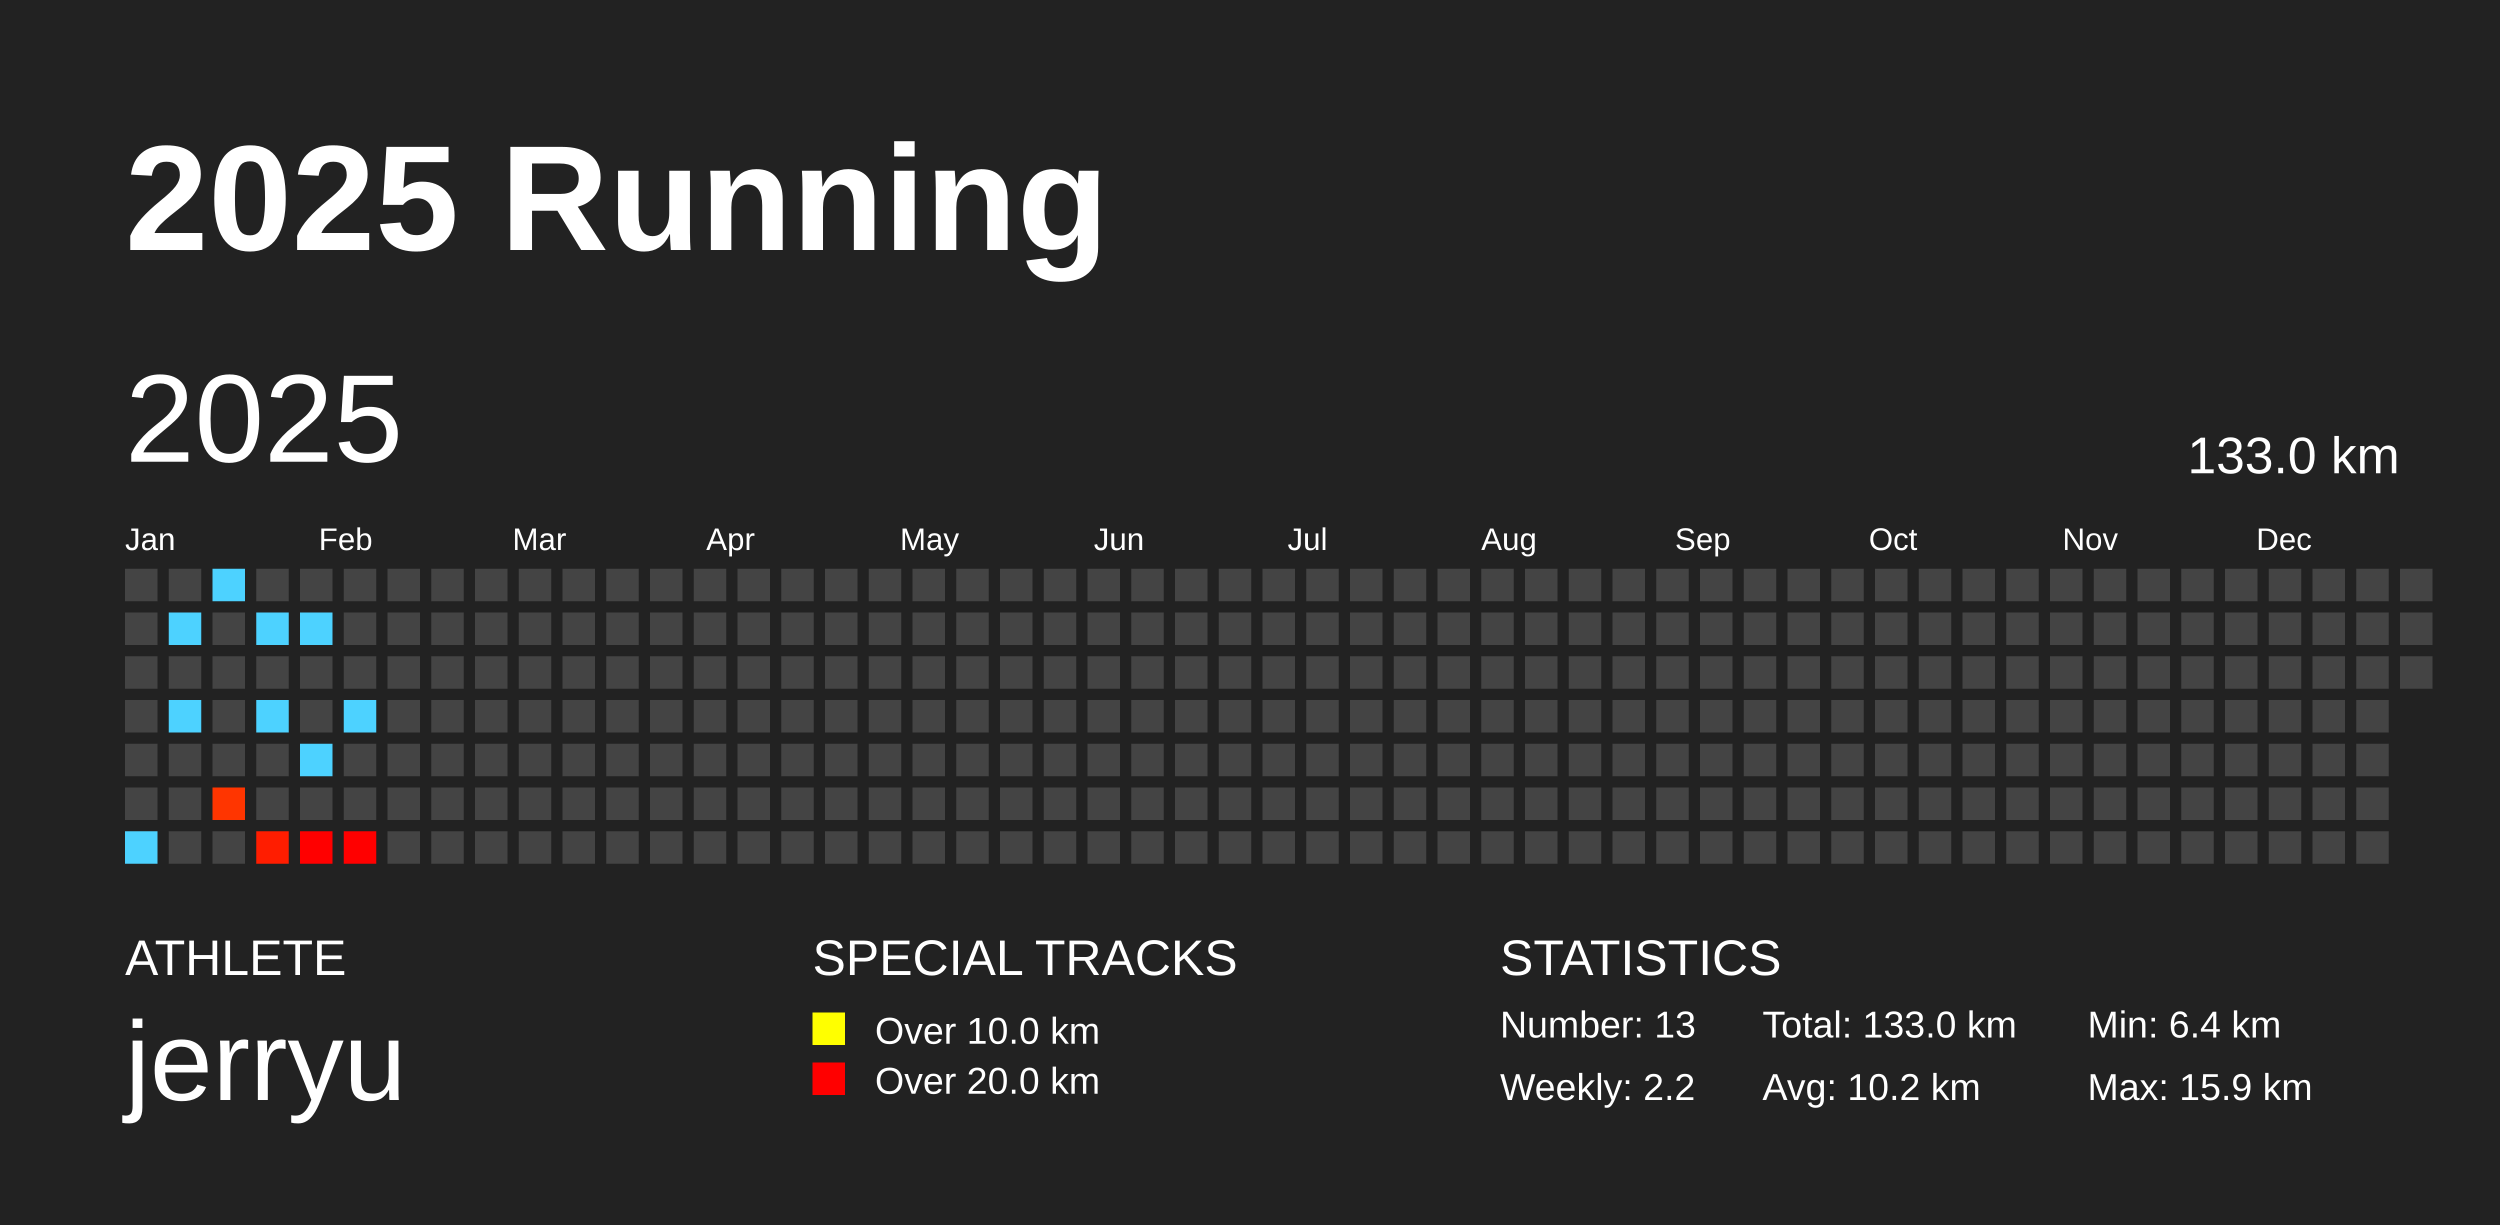
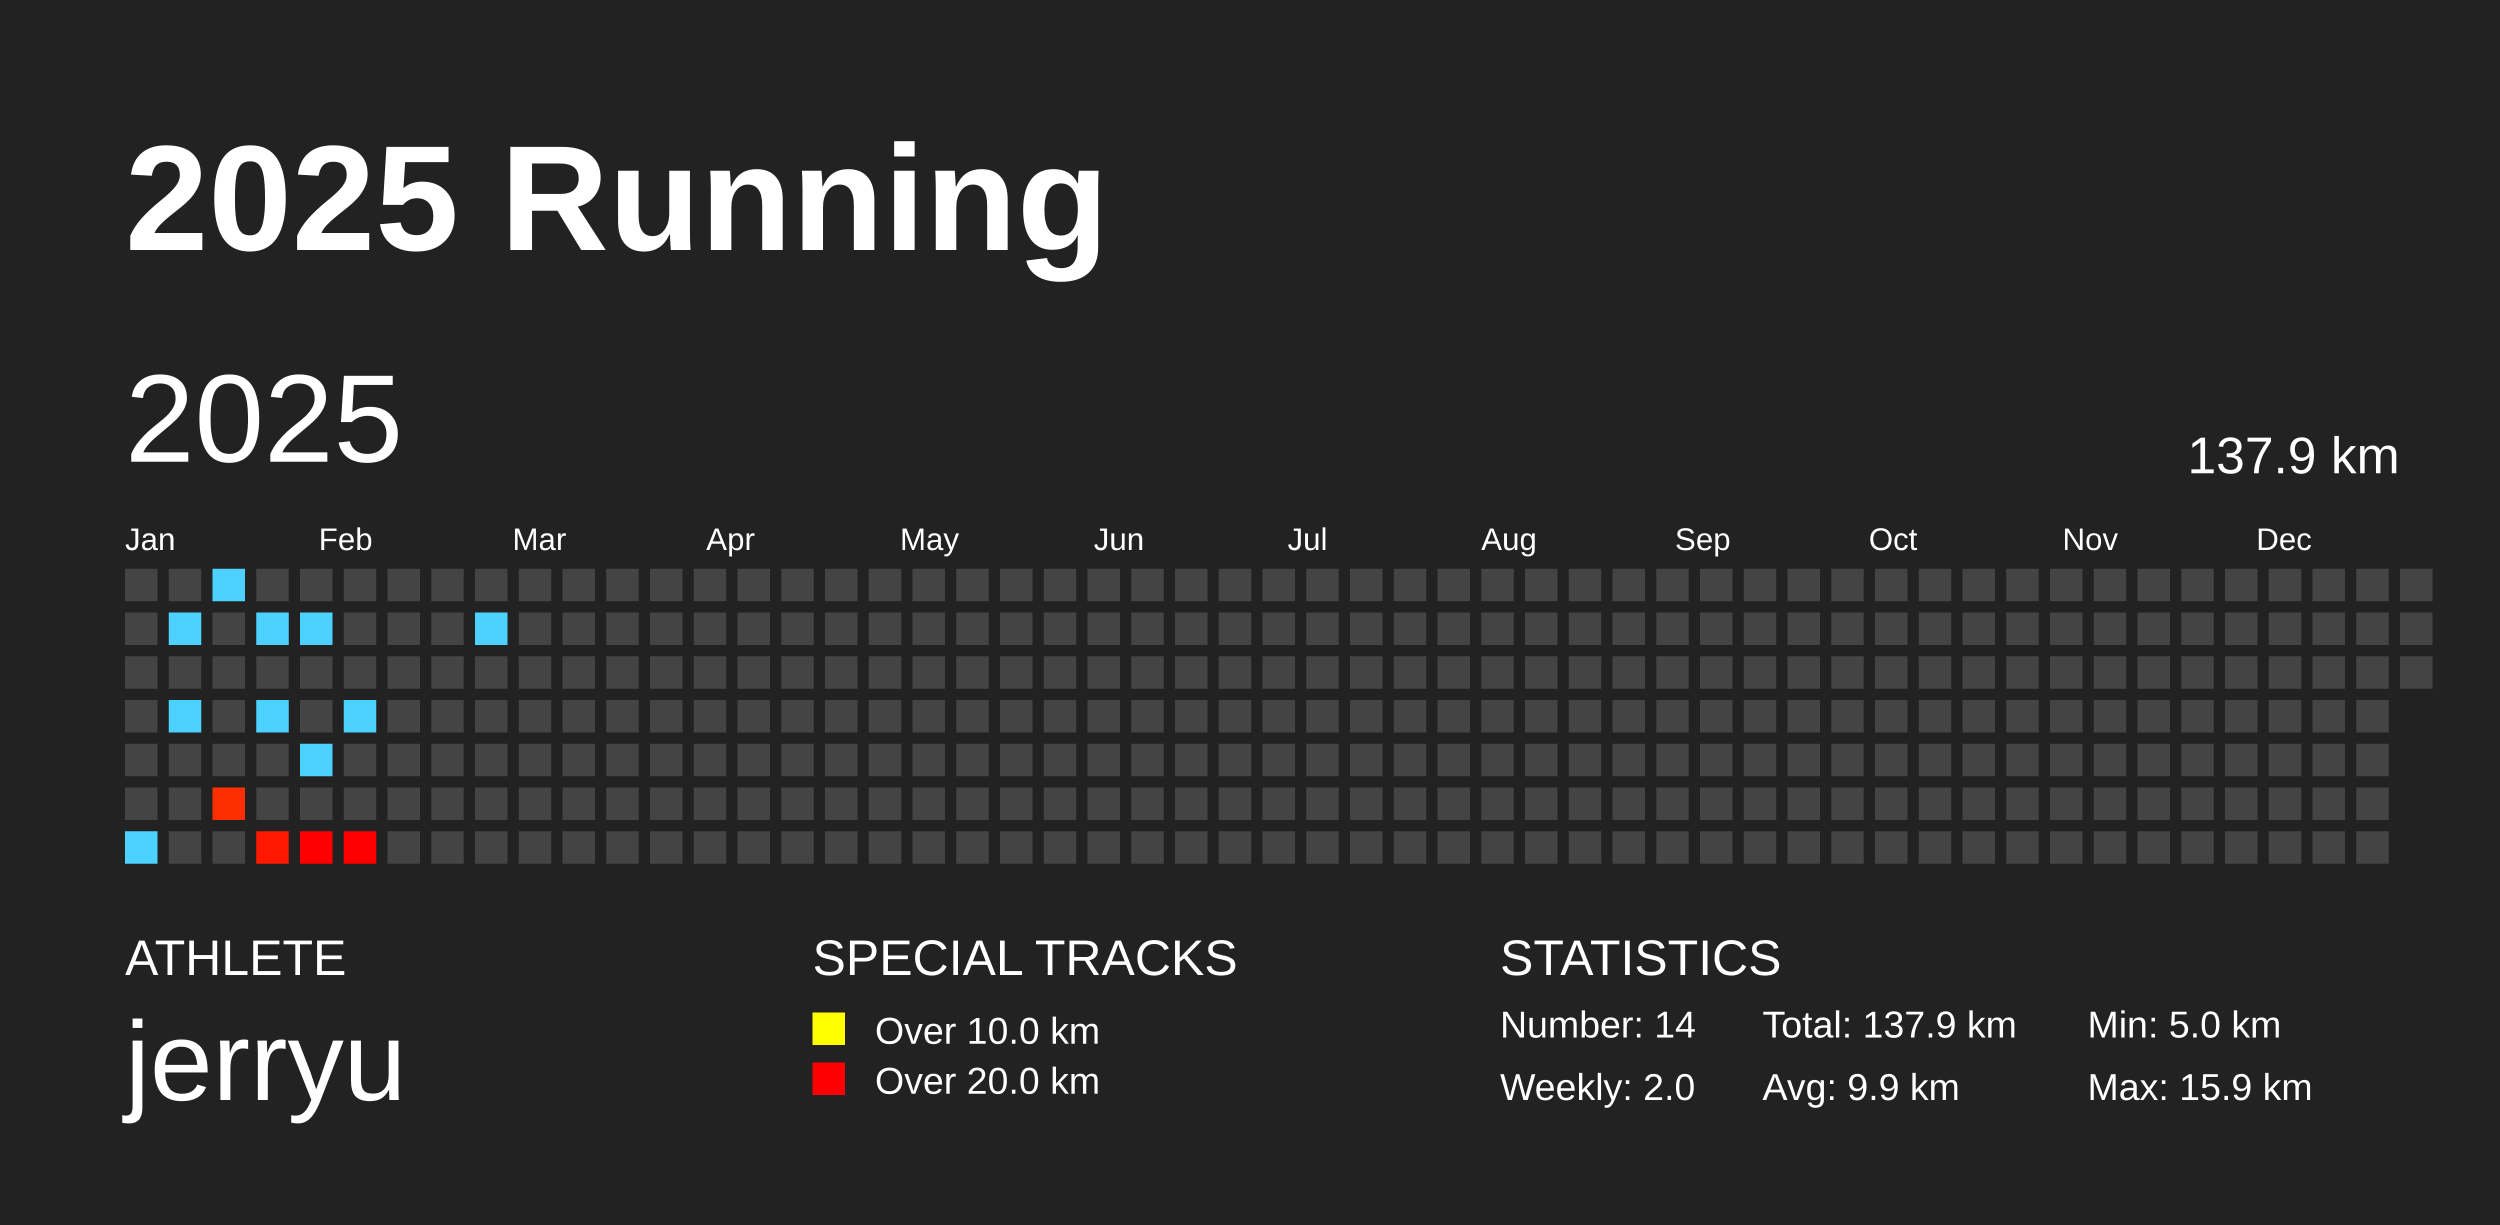
<svg xmlns="http://www.w3.org/2000/svg" baseProfile="full" height="98mm" version="1.1" viewBox="0,0,200,98" width="200mm">
  <defs />
  <rect fill="#222222" height="98" width="200" x="0" y="0" />
  <text fill="#FFFFFF" style="font-size:12px; font-family:Arial; font-weight:bold;" x="10" y="20">2025 Running</text>
  <text fill="#FFFFFF" style="font-size:4px; font-family:Arial" x="10" y="78">ATHLETE</text>
  <text fill="#FFFFFF" style="font-size:9px; font-family:Arial" x="10" y="88">jerryu</text>
  <text fill="#FFFFFF" style="font-size:4px; font-family:Arial" x="65" y="78">SPECIAL TRACKS</text>
  <rect fill="yellow" height="2.6" width="2.6" x="65" y="81" />
  <text fill="#FFFFFF" style="font-size:3px; font-family:Arial" x="70" y="83.5">Over 10.0 km</text>
  <rect fill="red" height="2.6" width="2.6" x="65" y="85" />
  <text fill="#FFFFFF" style="font-size:3px; font-family:Arial" x="70" y="87.5">Over 20.0 km</text>
  <text fill="#FFFFFF" style="font-size:4px; font-family:Arial" x="120" y="78">STATISTICS</text>
-   <text fill="#FFFFFF" style="font-size:3px; font-family:Arial" x="120" y="83">Number: 13</text>
-   <text fill="#FFFFFF" style="font-size:3px; font-family:Arial" x="120" y="88">Weekly: 2.2</text>
-   <text fill="#FFFFFF" style="font-size:3px; font-family:Arial" x="141" y="83">Total: 133.0 km</text>
-   <text fill="#FFFFFF" style="font-size:3px; font-family:Arial" x="141" y="88">Avg: 10.2 km</text>
-   <text fill="#FFFFFF" style="font-size:3px; font-family:Arial" x="167" y="83">Min: 6.4 km</text>
+   <text fill="#FFFFFF" style="font-size:3px; font-family:Arial" x="120" y="83">Number: 14</text>
+   <text fill="#FFFFFF" style="font-size:3px; font-family:Arial" x="120" y="88">Weekly: 2.0</text>
+   <text fill="#FFFFFF" style="font-size:3px; font-family:Arial" x="141" y="83">Total: 137.9 km</text>
+   <text fill="#FFFFFF" style="font-size:3px; font-family:Arial" x="141" y="88">Avg: 9.9 km</text>
+   <text fill="#FFFFFF" style="font-size:3px; font-family:Arial" x="167" y="83">Min: 5.0 km</text>
  <text fill="#FFFFFF" style="font-size:3px; font-family:Arial" x="167" y="88">Max: 15.9 km</text>
  <text dominant-baseline="hanging" fill="#FFFFFF" style="font-size:10.0px; font-family:Arial;" x="10" y="30">2025</text>
-   <text dominant-baseline="hanging" fill="#FFFFFF" style="font-size:4.125px; font-family:Arial;" x="175" y="35">133.0 km</text>
+   <text dominant-baseline="hanging" fill="#FFFFFF" style="font-size:4.125px; font-family:Arial;" x="175" y="35">137.9 km</text>
  <text fill="#FFFFFF" style="font-size:2.5px; font-family:Arial" x="10.0" y="44">Jan</text>
  <text fill="#FFFFFF" style="font-size:2.5px; font-family:Arial" x="25.5" y="44">Feb</text>
  <text fill="#FFFFFF" style="font-size:2.5px; font-family:Arial" x="41.0" y="44">Mar</text>
  <text fill="#FFFFFF" style="font-size:2.5px; font-family:Arial" x="56.5" y="44">Apr</text>
  <text fill="#FFFFFF" style="font-size:2.5px; font-family:Arial" x="72.0" y="44">May</text>
  <text fill="#FFFFFF" style="font-size:2.5px; font-family:Arial" x="87.5" y="44">Jun</text>
  <text fill="#FFFFFF" style="font-size:2.5px; font-family:Arial" x="103.0" y="44">Jul</text>
  <text fill="#FFFFFF" style="font-size:2.5px; font-family:Arial" x="118.5" y="44">Aug</text>
  <text fill="#FFFFFF" style="font-size:2.5px; font-family:Arial" x="134.0" y="44">Sep</text>
  <text fill="#FFFFFF" style="font-size:2.5px; font-family:Arial" x="149.5" y="44">Oct</text>
  <text fill="#FFFFFF" style="font-size:2.5px; font-family:Arial" x="165.0" y="44">Nov</text>
  <text fill="#FFFFFF" style="font-size:2.5px; font-family:Arial" x="180.5" y="44">Dec</text>
  <rect fill="#444444" height="2.6" width="2.6" x="10.0" y="45.5" />
  <rect fill="#444444" height="2.6" width="2.6" x="10.0" y="49.0" />
  <rect fill="#444444" height="2.6" width="2.6" x="10.0" y="52.5" />
  <rect fill="#444444" height="2.6" width="2.6" x="10.0" y="56.0" />
  <rect fill="#444444" height="2.6" width="2.6" x="10.0" y="59.5" />
  <rect fill="#444444" height="2.6" width="2.6" x="10.0" y="63.0" />
  <rect fill="#4dd2ff" height="2.6" width="2.6" x="10.0" y="66.5" />
  <rect fill="#444444" height="2.6" width="2.6" x="13.5" y="45.5" />
  <rect fill="#4dd2ff" height="2.6" width="2.6" x="13.5" y="49.0" />
  <rect fill="#444444" height="2.6" width="2.6" x="13.5" y="52.5" />
  <rect fill="#4dd2ff" height="2.6" width="2.6" x="13.5" y="56.0" />
  <rect fill="#444444" height="2.6" width="2.6" x="13.5" y="59.5" />
  <rect fill="#444444" height="2.6" width="2.6" x="13.5" y="63.0" />
  <rect fill="#444444" height="2.6" width="2.6" x="13.5" y="66.5" />
  <rect fill="#4dd2ff" height="2.6" width="2.6" x="17.0" y="45.5" />
  <rect fill="#444444" height="2.6" width="2.6" x="17.0" y="49.0" />
  <rect fill="#444444" height="2.6" width="2.6" x="17.0" y="52.5" />
  <rect fill="#444444" height="2.6" width="2.6" x="17.0" y="56.0" />
  <rect fill="#444444" height="2.6" width="2.6" x="17.0" y="59.5" />
-   <rect fill="#ff3500" height="2.6" width="2.6" x="17.0" y="63.0" />
+   <rect fill="#ff2e00" height="2.6" width="2.6" x="17.0" y="63.0" />
  <rect fill="#444444" height="2.6" width="2.6" x="17.0" y="66.5" />
  <rect fill="#444444" height="2.6" width="2.6" x="20.5" y="45.5" />
  <rect fill="#4dd2ff" height="2.6" width="2.6" x="20.5" y="49.0" />
  <rect fill="#444444" height="2.6" width="2.6" x="20.5" y="52.5" />
  <rect fill="#4dd2ff" height="2.6" width="2.6" x="20.5" y="56.0" />
  <rect fill="#444444" height="2.6" width="2.6" x="20.5" y="59.5" />
  <rect fill="#444444" height="2.6" width="2.6" x="20.5" y="63.0" />
-   <rect fill="#ff1d00" height="2.6" width="2.6" x="20.5" y="66.5" />
+   <rect fill="#ff1900" height="2.6" width="2.6" x="20.5" y="66.5" />
  <rect fill="#444444" height="2.6" width="2.6" x="24.0" y="45.5" />
  <rect fill="#4dd2ff" height="2.6" width="2.6" x="24.0" y="49.0" />
  <rect fill="#444444" height="2.6" width="2.6" x="24.0" y="52.5" />
  <rect fill="#444444" height="2.6" width="2.6" x="24.0" y="56.0" />
  <rect fill="#4dd2ff" height="2.6" width="2.6" x="24.0" y="59.5" />
  <rect fill="#444444" height="2.6" width="2.6" x="24.0" y="63.0" />
  <rect fill="#ff0000" height="2.6" width="2.6" x="24.0" y="66.5" />
  <rect fill="#444444" height="2.6" width="2.6" x="27.5" y="45.5" />
  <rect fill="#444444" height="2.6" width="2.6" x="27.5" y="49.0" />
  <rect fill="#444444" height="2.6" width="2.6" x="27.5" y="52.5" />
  <rect fill="#4dd2ff" height="2.6" width="2.6" x="27.5" y="56.0" />
  <rect fill="#444444" height="2.6" width="2.6" x="27.5" y="59.5" />
  <rect fill="#444444" height="2.6" width="2.6" x="27.5" y="63.0" />
  <rect fill="#ff0000" height="2.6" width="2.6" x="27.5" y="66.5" />
  <rect fill="#444444" height="2.6" width="2.6" x="31.0" y="45.5" />
  <rect fill="#444444" height="2.6" width="2.6" x="31.0" y="49.0" />
  <rect fill="#444444" height="2.6" width="2.6" x="31.0" y="52.5" />
  <rect fill="#444444" height="2.6" width="2.6" x="31.0" y="56.0" />
  <rect fill="#444444" height="2.6" width="2.6" x="31.0" y="59.5" />
  <rect fill="#444444" height="2.6" width="2.6" x="31.0" y="63.0" />
  <rect fill="#444444" height="2.6" width="2.6" x="31.0" y="66.5" />
  <rect fill="#444444" height="2.6" width="2.6" x="34.5" y="45.5" />
  <rect fill="#444444" height="2.6" width="2.6" x="34.5" y="49.0" />
  <rect fill="#444444" height="2.6" width="2.6" x="34.5" y="52.5" />
  <rect fill="#444444" height="2.6" width="2.6" x="34.5" y="56.0" />
  <rect fill="#444444" height="2.6" width="2.6" x="34.5" y="59.5" />
  <rect fill="#444444" height="2.6" width="2.6" x="34.5" y="63.0" />
  <rect fill="#444444" height="2.6" width="2.6" x="34.5" y="66.5" />
  <rect fill="#444444" height="2.6" width="2.6" x="38.0" y="45.5" />
-   <rect fill="#444444" height="2.6" width="2.6" x="38.0" y="49.0" />
+   <rect fill="#4dd2ff" height="2.6" width="2.6" x="38.0" y="49.0" />
  <rect fill="#444444" height="2.6" width="2.6" x="38.0" y="52.5" />
  <rect fill="#444444" height="2.6" width="2.6" x="38.0" y="56.0" />
  <rect fill="#444444" height="2.6" width="2.6" x="38.0" y="59.5" />
  <rect fill="#444444" height="2.6" width="2.6" x="38.0" y="63.0" />
  <rect fill="#444444" height="2.6" width="2.6" x="38.0" y="66.5" />
  <rect fill="#444444" height="2.6" width="2.6" x="41.5" y="45.5" />
  <rect fill="#444444" height="2.6" width="2.6" x="41.5" y="49.0" />
  <rect fill="#444444" height="2.6" width="2.6" x="41.5" y="52.5" />
  <rect fill="#444444" height="2.6" width="2.6" x="41.5" y="56.0" />
  <rect fill="#444444" height="2.6" width="2.6" x="41.5" y="59.5" />
  <rect fill="#444444" height="2.6" width="2.6" x="41.5" y="63.0" />
  <rect fill="#444444" height="2.6" width="2.6" x="41.5" y="66.5" />
  <rect fill="#444444" height="2.6" width="2.6" x="45.0" y="45.5" />
  <rect fill="#444444" height="2.6" width="2.6" x="45.0" y="49.0" />
  <rect fill="#444444" height="2.6" width="2.6" x="45.0" y="52.5" />
  <rect fill="#444444" height="2.6" width="2.6" x="45.0" y="56.0" />
  <rect fill="#444444" height="2.6" width="2.6" x="45.0" y="59.5" />
  <rect fill="#444444" height="2.6" width="2.6" x="45.0" y="63.0" />
  <rect fill="#444444" height="2.6" width="2.6" x="45.0" y="66.5" />
  <rect fill="#444444" height="2.6" width="2.6" x="48.5" y="45.5" />
  <rect fill="#444444" height="2.6" width="2.6" x="48.5" y="49.0" />
  <rect fill="#444444" height="2.6" width="2.6" x="48.5" y="52.5" />
  <rect fill="#444444" height="2.6" width="2.6" x="48.5" y="56.0" />
  <rect fill="#444444" height="2.6" width="2.6" x="48.5" y="59.5" />
  <rect fill="#444444" height="2.6" width="2.6" x="48.5" y="63.0" />
  <rect fill="#444444" height="2.6" width="2.6" x="48.5" y="66.5" />
  <rect fill="#444444" height="2.6" width="2.6" x="52.0" y="45.5" />
  <rect fill="#444444" height="2.6" width="2.6" x="52.0" y="49.0" />
  <rect fill="#444444" height="2.6" width="2.6" x="52.0" y="52.5" />
  <rect fill="#444444" height="2.6" width="2.6" x="52.0" y="56.0" />
  <rect fill="#444444" height="2.6" width="2.6" x="52.0" y="59.5" />
  <rect fill="#444444" height="2.6" width="2.6" x="52.0" y="63.0" />
  <rect fill="#444444" height="2.6" width="2.6" x="52.0" y="66.5" />
  <rect fill="#444444" height="2.6" width="2.6" x="55.5" y="45.5" />
  <rect fill="#444444" height="2.6" width="2.6" x="55.5" y="49.0" />
  <rect fill="#444444" height="2.6" width="2.6" x="55.5" y="52.5" />
  <rect fill="#444444" height="2.6" width="2.6" x="55.5" y="56.0" />
  <rect fill="#444444" height="2.6" width="2.6" x="55.5" y="59.5" />
  <rect fill="#444444" height="2.6" width="2.6" x="55.5" y="63.0" />
  <rect fill="#444444" height="2.6" width="2.6" x="55.5" y="66.5" />
  <rect fill="#444444" height="2.6" width="2.6" x="59.0" y="45.5" />
  <rect fill="#444444" height="2.6" width="2.6" x="59.0" y="49.0" />
  <rect fill="#444444" height="2.6" width="2.6" x="59.0" y="52.5" />
  <rect fill="#444444" height="2.6" width="2.6" x="59.0" y="56.0" />
  <rect fill="#444444" height="2.6" width="2.6" x="59.0" y="59.5" />
  <rect fill="#444444" height="2.6" width="2.6" x="59.0" y="63.0" />
  <rect fill="#444444" height="2.6" width="2.6" x="59.0" y="66.5" />
  <rect fill="#444444" height="2.6" width="2.6" x="62.5" y="45.5" />
  <rect fill="#444444" height="2.6" width="2.6" x="62.5" y="49.0" />
  <rect fill="#444444" height="2.6" width="2.6" x="62.5" y="52.5" />
  <rect fill="#444444" height="2.6" width="2.6" x="62.5" y="56.0" />
  <rect fill="#444444" height="2.6" width="2.6" x="62.5" y="59.5" />
  <rect fill="#444444" height="2.6" width="2.6" x="62.5" y="63.0" />
  <rect fill="#444444" height="2.6" width="2.6" x="62.5" y="66.5" />
  <rect fill="#444444" height="2.6" width="2.6" x="66.0" y="45.5" />
  <rect fill="#444444" height="2.6" width="2.6" x="66.0" y="49.0" />
  <rect fill="#444444" height="2.6" width="2.6" x="66.0" y="52.5" />
  <rect fill="#444444" height="2.6" width="2.6" x="66.0" y="56.0" />
  <rect fill="#444444" height="2.6" width="2.6" x="66.0" y="59.5" />
  <rect fill="#444444" height="2.6" width="2.6" x="66.0" y="63.0" />
  <rect fill="#444444" height="2.6" width="2.6" x="66.0" y="66.5" />
  <rect fill="#444444" height="2.6" width="2.6" x="69.5" y="45.5" />
  <rect fill="#444444" height="2.6" width="2.6" x="69.5" y="49.0" />
  <rect fill="#444444" height="2.6" width="2.6" x="69.5" y="52.5" />
  <rect fill="#444444" height="2.6" width="2.6" x="69.5" y="56.0" />
  <rect fill="#444444" height="2.6" width="2.6" x="69.5" y="59.5" />
  <rect fill="#444444" height="2.6" width="2.6" x="69.5" y="63.0" />
  <rect fill="#444444" height="2.6" width="2.6" x="69.5" y="66.5" />
  <rect fill="#444444" height="2.6" width="2.6" x="73.0" y="45.5" />
  <rect fill="#444444" height="2.6" width="2.6" x="73.0" y="49.0" />
  <rect fill="#444444" height="2.6" width="2.6" x="73.0" y="52.5" />
  <rect fill="#444444" height="2.6" width="2.6" x="73.0" y="56.0" />
  <rect fill="#444444" height="2.6" width="2.6" x="73.0" y="59.5" />
  <rect fill="#444444" height="2.6" width="2.6" x="73.0" y="63.0" />
  <rect fill="#444444" height="2.6" width="2.6" x="73.0" y="66.5" />
  <rect fill="#444444" height="2.6" width="2.6" x="76.5" y="45.5" />
  <rect fill="#444444" height="2.6" width="2.6" x="76.5" y="49.0" />
  <rect fill="#444444" height="2.6" width="2.6" x="76.5" y="52.5" />
  <rect fill="#444444" height="2.6" width="2.6" x="76.5" y="56.0" />
  <rect fill="#444444" height="2.6" width="2.6" x="76.5" y="59.5" />
  <rect fill="#444444" height="2.6" width="2.6" x="76.5" y="63.0" />
  <rect fill="#444444" height="2.6" width="2.6" x="76.5" y="66.5" />
  <rect fill="#444444" height="2.6" width="2.6" x="80.0" y="45.5" />
  <rect fill="#444444" height="2.6" width="2.6" x="80.0" y="49.0" />
  <rect fill="#444444" height="2.6" width="2.6" x="80.0" y="52.5" />
  <rect fill="#444444" height="2.6" width="2.6" x="80.0" y="56.0" />
  <rect fill="#444444" height="2.6" width="2.6" x="80.0" y="59.5" />
  <rect fill="#444444" height="2.6" width="2.6" x="80.0" y="63.0" />
  <rect fill="#444444" height="2.6" width="2.6" x="80.0" y="66.5" />
  <rect fill="#444444" height="2.6" width="2.6" x="83.5" y="45.5" />
  <rect fill="#444444" height="2.6" width="2.6" x="83.5" y="49.0" />
  <rect fill="#444444" height="2.6" width="2.6" x="83.5" y="52.5" />
  <rect fill="#444444" height="2.6" width="2.6" x="83.5" y="56.0" />
  <rect fill="#444444" height="2.6" width="2.6" x="83.5" y="59.5" />
  <rect fill="#444444" height="2.6" width="2.6" x="83.5" y="63.0" />
  <rect fill="#444444" height="2.6" width="2.6" x="83.5" y="66.5" />
  <rect fill="#444444" height="2.6" width="2.6" x="87.0" y="45.5" />
  <rect fill="#444444" height="2.6" width="2.6" x="87.0" y="49.0" />
  <rect fill="#444444" height="2.6" width="2.6" x="87.0" y="52.5" />
  <rect fill="#444444" height="2.6" width="2.6" x="87.0" y="56.0" />
  <rect fill="#444444" height="2.6" width="2.6" x="87.0" y="59.5" />
  <rect fill="#444444" height="2.6" width="2.6" x="87.0" y="63.0" />
  <rect fill="#444444" height="2.6" width="2.6" x="87.0" y="66.5" />
  <rect fill="#444444" height="2.6" width="2.6" x="90.5" y="45.5" />
  <rect fill="#444444" height="2.6" width="2.6" x="90.5" y="49.0" />
  <rect fill="#444444" height="2.6" width="2.6" x="90.5" y="52.5" />
  <rect fill="#444444" height="2.6" width="2.6" x="90.5" y="56.0" />
  <rect fill="#444444" height="2.6" width="2.6" x="90.5" y="59.5" />
  <rect fill="#444444" height="2.6" width="2.6" x="90.5" y="63.0" />
  <rect fill="#444444" height="2.6" width="2.6" x="90.5" y="66.5" />
  <rect fill="#444444" height="2.6" width="2.6" x="94.0" y="45.5" />
  <rect fill="#444444" height="2.6" width="2.6" x="94.0" y="49.0" />
  <rect fill="#444444" height="2.6" width="2.6" x="94.0" y="52.5" />
  <rect fill="#444444" height="2.6" width="2.6" x="94.0" y="56.0" />
  <rect fill="#444444" height="2.6" width="2.6" x="94.0" y="59.5" />
  <rect fill="#444444" height="2.6" width="2.6" x="94.0" y="63.0" />
  <rect fill="#444444" height="2.6" width="2.6" x="94.0" y="66.5" />
  <rect fill="#444444" height="2.6" width="2.6" x="97.5" y="45.5" />
  <rect fill="#444444" height="2.6" width="2.6" x="97.5" y="49.0" />
  <rect fill="#444444" height="2.6" width="2.6" x="97.5" y="52.5" />
  <rect fill="#444444" height="2.6" width="2.6" x="97.5" y="56.0" />
  <rect fill="#444444" height="2.6" width="2.6" x="97.5" y="59.5" />
  <rect fill="#444444" height="2.6" width="2.6" x="97.5" y="63.0" />
  <rect fill="#444444" height="2.6" width="2.6" x="97.5" y="66.5" />
  <rect fill="#444444" height="2.6" width="2.6" x="101.0" y="45.5" />
  <rect fill="#444444" height="2.6" width="2.6" x="101.0" y="49.0" />
  <rect fill="#444444" height="2.6" width="2.6" x="101.0" y="52.5" />
  <rect fill="#444444" height="2.6" width="2.6" x="101.0" y="56.0" />
  <rect fill="#444444" height="2.6" width="2.6" x="101.0" y="59.5" />
  <rect fill="#444444" height="2.6" width="2.6" x="101.0" y="63.0" />
  <rect fill="#444444" height="2.6" width="2.6" x="101.0" y="66.5" />
  <rect fill="#444444" height="2.6" width="2.6" x="104.5" y="45.5" />
  <rect fill="#444444" height="2.6" width="2.6" x="104.5" y="49.0" />
  <rect fill="#444444" height="2.6" width="2.6" x="104.5" y="52.5" />
  <rect fill="#444444" height="2.6" width="2.6" x="104.5" y="56.0" />
  <rect fill="#444444" height="2.6" width="2.6" x="104.5" y="59.5" />
  <rect fill="#444444" height="2.6" width="2.6" x="104.5" y="63.0" />
  <rect fill="#444444" height="2.6" width="2.6" x="104.5" y="66.5" />
  <rect fill="#444444" height="2.6" width="2.6" x="108.0" y="45.5" />
  <rect fill="#444444" height="2.6" width="2.6" x="108.0" y="49.0" />
  <rect fill="#444444" height="2.6" width="2.6" x="108.0" y="52.5" />
  <rect fill="#444444" height="2.6" width="2.6" x="108.0" y="56.0" />
  <rect fill="#444444" height="2.6" width="2.6" x="108.0" y="59.5" />
  <rect fill="#444444" height="2.6" width="2.6" x="108.0" y="63.0" />
  <rect fill="#444444" height="2.6" width="2.6" x="108.0" y="66.5" />
  <rect fill="#444444" height="2.6" width="2.6" x="111.5" y="45.5" />
  <rect fill="#444444" height="2.6" width="2.6" x="111.5" y="49.0" />
  <rect fill="#444444" height="2.6" width="2.6" x="111.5" y="52.5" />
  <rect fill="#444444" height="2.6" width="2.6" x="111.5" y="56.0" />
  <rect fill="#444444" height="2.6" width="2.6" x="111.5" y="59.5" />
  <rect fill="#444444" height="2.6" width="2.6" x="111.5" y="63.0" />
  <rect fill="#444444" height="2.6" width="2.6" x="111.5" y="66.5" />
  <rect fill="#444444" height="2.6" width="2.6" x="115.0" y="45.5" />
  <rect fill="#444444" height="2.6" width="2.6" x="115.0" y="49.0" />
  <rect fill="#444444" height="2.6" width="2.6" x="115.0" y="52.5" />
  <rect fill="#444444" height="2.6" width="2.6" x="115.0" y="56.0" />
  <rect fill="#444444" height="2.6" width="2.6" x="115.0" y="59.5" />
  <rect fill="#444444" height="2.6" width="2.6" x="115.0" y="63.0" />
  <rect fill="#444444" height="2.6" width="2.6" x="115.0" y="66.5" />
  <rect fill="#444444" height="2.6" width="2.6" x="118.5" y="45.5" />
  <rect fill="#444444" height="2.6" width="2.6" x="118.5" y="49.0" />
  <rect fill="#444444" height="2.6" width="2.6" x="118.5" y="52.5" />
  <rect fill="#444444" height="2.6" width="2.6" x="118.5" y="56.0" />
  <rect fill="#444444" height="2.6" width="2.6" x="118.5" y="59.5" />
  <rect fill="#444444" height="2.6" width="2.6" x="118.5" y="63.0" />
  <rect fill="#444444" height="2.6" width="2.6" x="118.5" y="66.5" />
  <rect fill="#444444" height="2.6" width="2.6" x="122.0" y="45.5" />
  <rect fill="#444444" height="2.6" width="2.6" x="122.0" y="49.0" />
  <rect fill="#444444" height="2.6" width="2.6" x="122.0" y="52.5" />
  <rect fill="#444444" height="2.6" width="2.6" x="122.0" y="56.0" />
  <rect fill="#444444" height="2.6" width="2.6" x="122.0" y="59.5" />
  <rect fill="#444444" height="2.6" width="2.6" x="122.0" y="63.0" />
  <rect fill="#444444" height="2.6" width="2.6" x="122.0" y="66.5" />
  <rect fill="#444444" height="2.6" width="2.6" x="125.5" y="45.5" />
  <rect fill="#444444" height="2.6" width="2.6" x="125.5" y="49.0" />
  <rect fill="#444444" height="2.6" width="2.6" x="125.5" y="52.5" />
  <rect fill="#444444" height="2.6" width="2.6" x="125.5" y="56.0" />
  <rect fill="#444444" height="2.6" width="2.6" x="125.5" y="59.5" />
  <rect fill="#444444" height="2.6" width="2.6" x="125.5" y="63.0" />
  <rect fill="#444444" height="2.6" width="2.6" x="125.5" y="66.5" />
  <rect fill="#444444" height="2.6" width="2.6" x="129.0" y="45.5" />
  <rect fill="#444444" height="2.6" width="2.6" x="129.0" y="49.0" />
  <rect fill="#444444" height="2.6" width="2.6" x="129.0" y="52.5" />
  <rect fill="#444444" height="2.6" width="2.6" x="129.0" y="56.0" />
  <rect fill="#444444" height="2.6" width="2.6" x="129.0" y="59.5" />
  <rect fill="#444444" height="2.6" width="2.6" x="129.0" y="63.0" />
  <rect fill="#444444" height="2.6" width="2.6" x="129.0" y="66.5" />
  <rect fill="#444444" height="2.6" width="2.6" x="132.5" y="45.5" />
  <rect fill="#444444" height="2.6" width="2.6" x="132.5" y="49.0" />
  <rect fill="#444444" height="2.6" width="2.6" x="132.5" y="52.5" />
  <rect fill="#444444" height="2.6" width="2.6" x="132.5" y="56.0" />
  <rect fill="#444444" height="2.6" width="2.6" x="132.5" y="59.5" />
  <rect fill="#444444" height="2.6" width="2.6" x="132.5" y="63.0" />
  <rect fill="#444444" height="2.6" width="2.6" x="132.5" y="66.5" />
  <rect fill="#444444" height="2.6" width="2.6" x="136.0" y="45.5" />
  <rect fill="#444444" height="2.6" width="2.6" x="136.0" y="49.0" />
  <rect fill="#444444" height="2.6" width="2.6" x="136.0" y="52.5" />
  <rect fill="#444444" height="2.6" width="2.6" x="136.0" y="56.0" />
  <rect fill="#444444" height="2.6" width="2.6" x="136.0" y="59.5" />
  <rect fill="#444444" height="2.6" width="2.6" x="136.0" y="63.0" />
  <rect fill="#444444" height="2.6" width="2.6" x="136.0" y="66.5" />
  <rect fill="#444444" height="2.6" width="2.6" x="139.5" y="45.5" />
  <rect fill="#444444" height="2.6" width="2.6" x="139.5" y="49.0" />
  <rect fill="#444444" height="2.6" width="2.6" x="139.5" y="52.5" />
  <rect fill="#444444" height="2.6" width="2.6" x="139.5" y="56.0" />
  <rect fill="#444444" height="2.6" width="2.6" x="139.5" y="59.5" />
  <rect fill="#444444" height="2.6" width="2.6" x="139.5" y="63.0" />
  <rect fill="#444444" height="2.6" width="2.6" x="139.5" y="66.5" />
  <rect fill="#444444" height="2.6" width="2.6" x="143.0" y="45.5" />
  <rect fill="#444444" height="2.6" width="2.6" x="143.0" y="49.0" />
  <rect fill="#444444" height="2.6" width="2.6" x="143.0" y="52.5" />
  <rect fill="#444444" height="2.6" width="2.6" x="143.0" y="56.0" />
  <rect fill="#444444" height="2.6" width="2.6" x="143.0" y="59.5" />
  <rect fill="#444444" height="2.6" width="2.6" x="143.0" y="63.0" />
  <rect fill="#444444" height="2.6" width="2.6" x="143.0" y="66.5" />
  <rect fill="#444444" height="2.6" width="2.6" x="146.5" y="45.5" />
  <rect fill="#444444" height="2.6" width="2.6" x="146.5" y="49.0" />
  <rect fill="#444444" height="2.6" width="2.6" x="146.5" y="52.5" />
  <rect fill="#444444" height="2.6" width="2.6" x="146.5" y="56.0" />
  <rect fill="#444444" height="2.6" width="2.6" x="146.5" y="59.5" />
  <rect fill="#444444" height="2.6" width="2.6" x="146.5" y="63.0" />
  <rect fill="#444444" height="2.6" width="2.6" x="146.5" y="66.5" />
  <rect fill="#444444" height="2.6" width="2.6" x="150.0" y="45.5" />
  <rect fill="#444444" height="2.6" width="2.6" x="150.0" y="49.0" />
  <rect fill="#444444" height="2.6" width="2.6" x="150.0" y="52.5" />
  <rect fill="#444444" height="2.6" width="2.6" x="150.0" y="56.0" />
  <rect fill="#444444" height="2.6" width="2.6" x="150.0" y="59.5" />
  <rect fill="#444444" height="2.6" width="2.6" x="150.0" y="63.0" />
  <rect fill="#444444" height="2.6" width="2.6" x="150.0" y="66.5" />
  <rect fill="#444444" height="2.6" width="2.6" x="153.5" y="45.5" />
  <rect fill="#444444" height="2.6" width="2.6" x="153.5" y="49.0" />
  <rect fill="#444444" height="2.6" width="2.6" x="153.5" y="52.5" />
  <rect fill="#444444" height="2.6" width="2.6" x="153.5" y="56.0" />
  <rect fill="#444444" height="2.6" width="2.6" x="153.5" y="59.5" />
  <rect fill="#444444" height="2.6" width="2.6" x="153.5" y="63.0" />
  <rect fill="#444444" height="2.6" width="2.6" x="153.5" y="66.5" />
  <rect fill="#444444" height="2.6" width="2.6" x="157.0" y="45.5" />
  <rect fill="#444444" height="2.6" width="2.6" x="157.0" y="49.0" />
  <rect fill="#444444" height="2.6" width="2.6" x="157.0" y="52.5" />
  <rect fill="#444444" height="2.6" width="2.6" x="157.0" y="56.0" />
  <rect fill="#444444" height="2.6" width="2.6" x="157.0" y="59.5" />
  <rect fill="#444444" height="2.6" width="2.6" x="157.0" y="63.0" />
  <rect fill="#444444" height="2.6" width="2.6" x="157.0" y="66.5" />
  <rect fill="#444444" height="2.6" width="2.6" x="160.5" y="45.5" />
  <rect fill="#444444" height="2.6" width="2.6" x="160.5" y="49.0" />
  <rect fill="#444444" height="2.6" width="2.6" x="160.5" y="52.5" />
  <rect fill="#444444" height="2.6" width="2.6" x="160.5" y="56.0" />
  <rect fill="#444444" height="2.6" width="2.6" x="160.5" y="59.5" />
  <rect fill="#444444" height="2.6" width="2.6" x="160.5" y="63.0" />
  <rect fill="#444444" height="2.6" width="2.6" x="160.5" y="66.5" />
  <rect fill="#444444" height="2.6" width="2.6" x="164.0" y="45.5" />
  <rect fill="#444444" height="2.6" width="2.6" x="164.0" y="49.0" />
  <rect fill="#444444" height="2.6" width="2.6" x="164.0" y="52.5" />
  <rect fill="#444444" height="2.6" width="2.6" x="164.0" y="56.0" />
  <rect fill="#444444" height="2.6" width="2.6" x="164.0" y="59.5" />
  <rect fill="#444444" height="2.6" width="2.6" x="164.0" y="63.0" />
  <rect fill="#444444" height="2.6" width="2.6" x="164.0" y="66.5" />
  <rect fill="#444444" height="2.6" width="2.6" x="167.5" y="45.5" />
  <rect fill="#444444" height="2.6" width="2.6" x="167.5" y="49.0" />
  <rect fill="#444444" height="2.6" width="2.6" x="167.5" y="52.5" />
  <rect fill="#444444" height="2.6" width="2.6" x="167.5" y="56.0" />
  <rect fill="#444444" height="2.6" width="2.6" x="167.5" y="59.5" />
  <rect fill="#444444" height="2.6" width="2.6" x="167.5" y="63.0" />
  <rect fill="#444444" height="2.6" width="2.6" x="167.5" y="66.5" />
  <rect fill="#444444" height="2.6" width="2.6" x="171.0" y="45.5" />
  <rect fill="#444444" height="2.6" width="2.6" x="171.0" y="49.0" />
  <rect fill="#444444" height="2.6" width="2.6" x="171.0" y="52.5" />
  <rect fill="#444444" height="2.6" width="2.6" x="171.0" y="56.0" />
  <rect fill="#444444" height="2.6" width="2.6" x="171.0" y="59.5" />
  <rect fill="#444444" height="2.6" width="2.6" x="171.0" y="63.0" />
  <rect fill="#444444" height="2.6" width="2.6" x="171.0" y="66.5" />
  <rect fill="#444444" height="2.6" width="2.6" x="174.5" y="45.5" />
  <rect fill="#444444" height="2.6" width="2.6" x="174.5" y="49.0" />
  <rect fill="#444444" height="2.6" width="2.6" x="174.5" y="52.5" />
  <rect fill="#444444" height="2.6" width="2.6" x="174.5" y="56.0" />
  <rect fill="#444444" height="2.6" width="2.6" x="174.5" y="59.5" />
  <rect fill="#444444" height="2.6" width="2.6" x="174.5" y="63.0" />
  <rect fill="#444444" height="2.6" width="2.6" x="174.5" y="66.5" />
  <rect fill="#444444" height="2.6" width="2.6" x="178.0" y="45.5" />
  <rect fill="#444444" height="2.6" width="2.6" x="178.0" y="49.0" />
  <rect fill="#444444" height="2.6" width="2.6" x="178.0" y="52.5" />
  <rect fill="#444444" height="2.6" width="2.6" x="178.0" y="56.0" />
  <rect fill="#444444" height="2.6" width="2.6" x="178.0" y="59.5" />
  <rect fill="#444444" height="2.6" width="2.6" x="178.0" y="63.0" />
  <rect fill="#444444" height="2.6" width="2.6" x="178.0" y="66.5" />
  <rect fill="#444444" height="2.6" width="2.6" x="181.5" y="45.5" />
  <rect fill="#444444" height="2.6" width="2.6" x="181.5" y="49.0" />
  <rect fill="#444444" height="2.6" width="2.6" x="181.5" y="52.5" />
  <rect fill="#444444" height="2.6" width="2.6" x="181.5" y="56.0" />
  <rect fill="#444444" height="2.6" width="2.6" x="181.5" y="59.5" />
  <rect fill="#444444" height="2.6" width="2.6" x="181.5" y="63.0" />
  <rect fill="#444444" height="2.6" width="2.6" x="181.5" y="66.5" />
  <rect fill="#444444" height="2.6" width="2.6" x="185.0" y="45.5" />
  <rect fill="#444444" height="2.6" width="2.6" x="185.0" y="49.0" />
  <rect fill="#444444" height="2.6" width="2.6" x="185.0" y="52.5" />
  <rect fill="#444444" height="2.6" width="2.6" x="185.0" y="56.0" />
  <rect fill="#444444" height="2.6" width="2.6" x="185.0" y="59.5" />
  <rect fill="#444444" height="2.6" width="2.6" x="185.0" y="63.0" />
  <rect fill="#444444" height="2.6" width="2.6" x="185.0" y="66.5" />
  <rect fill="#444444" height="2.6" width="2.6" x="188.5" y="45.5" />
  <rect fill="#444444" height="2.6" width="2.6" x="188.5" y="49.0" />
  <rect fill="#444444" height="2.6" width="2.6" x="188.5" y="52.5" />
  <rect fill="#444444" height="2.6" width="2.6" x="188.5" y="56.0" />
  <rect fill="#444444" height="2.6" width="2.6" x="188.5" y="59.5" />
  <rect fill="#444444" height="2.6" width="2.6" x="188.5" y="63.0" />
  <rect fill="#444444" height="2.6" width="2.6" x="188.5" y="66.5" />
  <rect fill="#444444" height="2.6" width="2.6" x="192.0" y="45.5" />
  <rect fill="#444444" height="2.6" width="2.6" x="192.0" y="49.0" />
  <rect fill="#444444" height="2.6" width="2.6" x="192.0" y="52.5" />
</svg>
